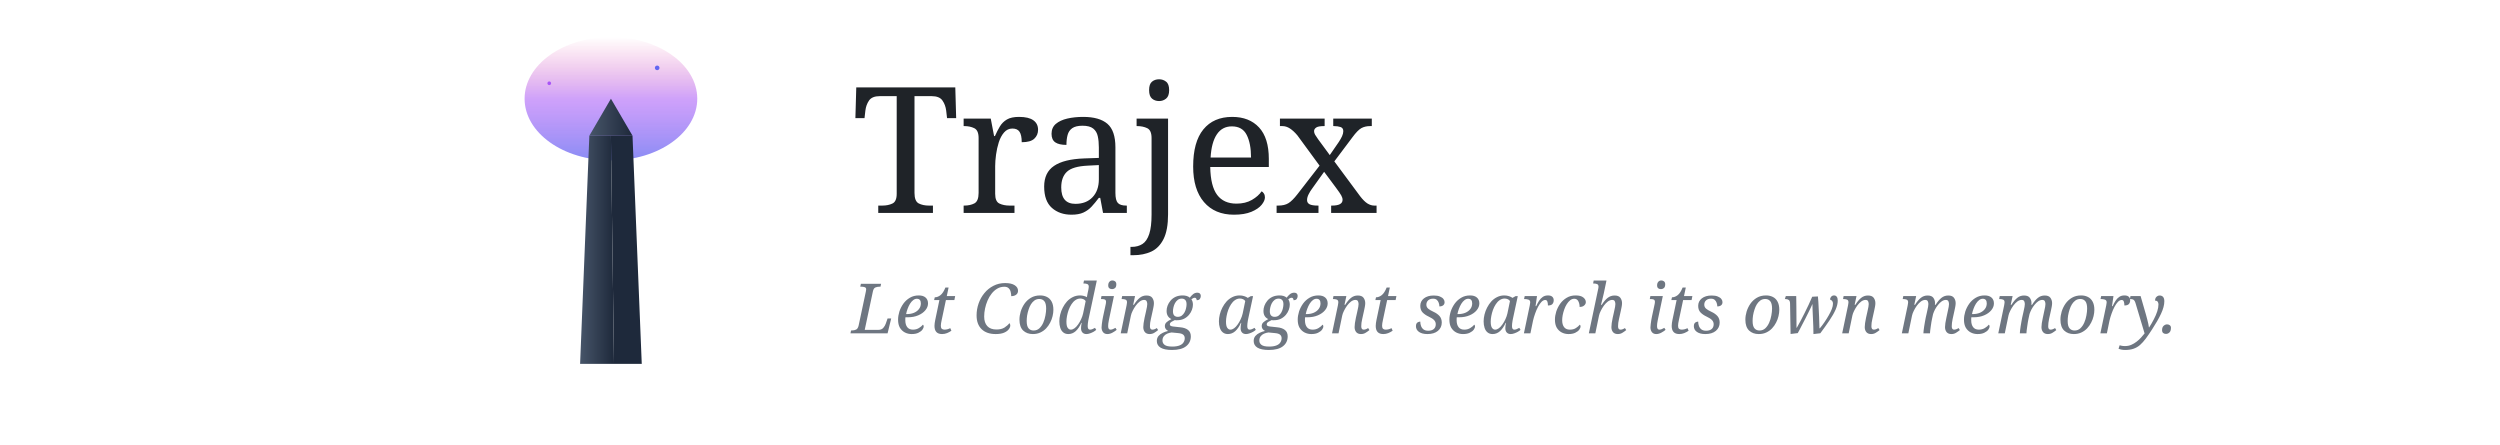
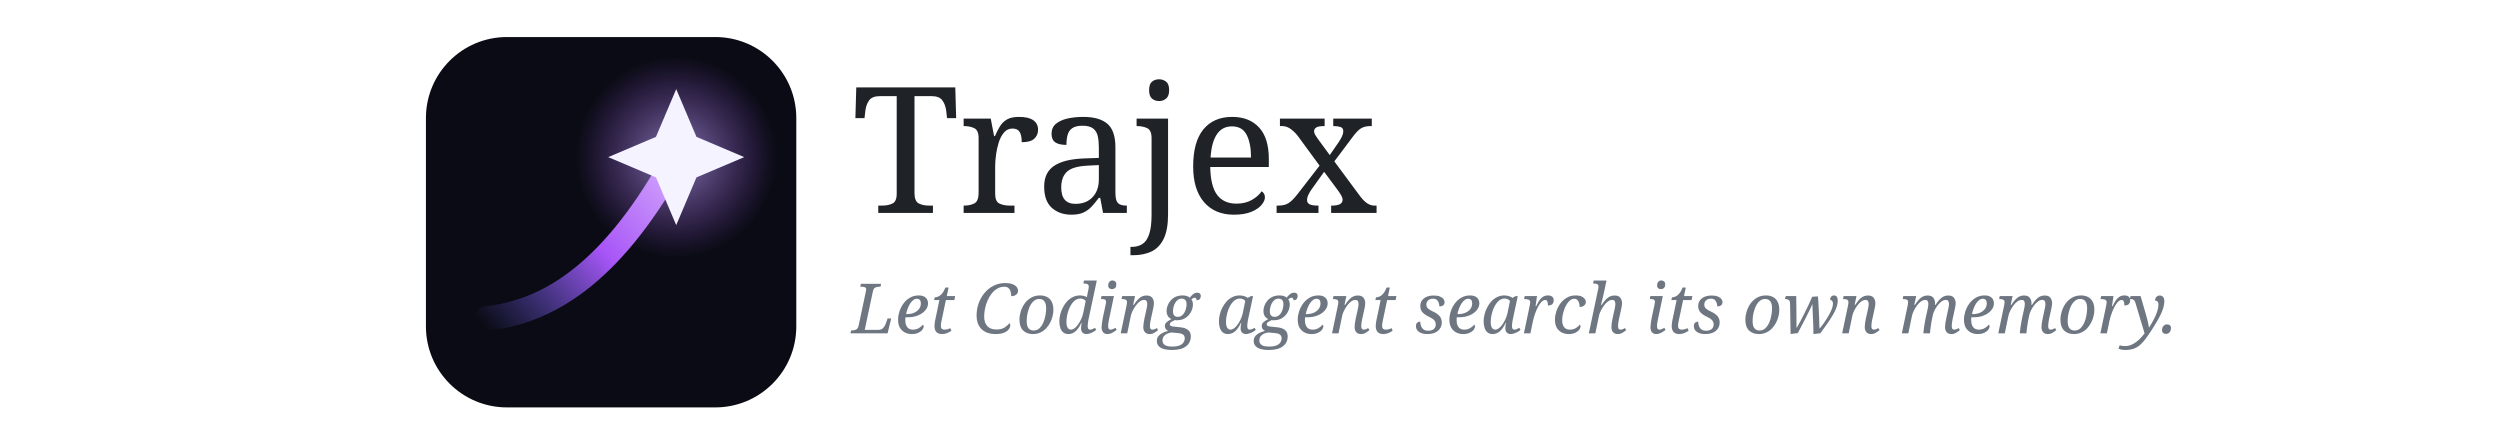
<svg xmlns="http://www.w3.org/2000/svg" viewBox="0 0 540 96" width="540" height="96">
  <defs>
-     <linearGradient id="aurora" x1="0" y1="0" x2="0" y2="1">
-       <stop offset="0" stop-color="#ec4899" stop-opacity="0" />
-       <stop offset="0.5" stop-color="#a855f7" stop-opacity="0.55" />
-       <stop offset="1" stop-color="#6366f1" stop-opacity="0.75" />
+     <linearGradient id="trail" x1="80" y1="400" x2="397" y2="115" gradientUnits="userSpaceOnUse">
+       <stop stop-color="#6366f1" stop-opacity="0" />
+       <stop offset=".45" stop-color="#a855f7" />
+       <stop offset="1" stop-color="#e9d5ff" />
    </linearGradient>
-     <linearGradient id="stone" x1="0" y1="0" x2="1" y2="0">
-       <stop offset="0" stop-color="#475569" />
-       <stop offset="1" stop-color="#1e293b" />
-     </linearGradient>
+     <radialGradient id="glow" cx="50%" cy="50%" r="50%">
+       <stop stop-color="#c4b5fd" stop-opacity=".65" />
+       <stop offset="1" stop-color="#a855f7" stop-opacity="0" />
+     </radialGradient>
  </defs>
-   <g transform="translate(92 8) scale(0.333)">
-     <ellipse cx="120" cy="40" rx="56" ry="40" fill="url(#aurora)" />
-     <polygon points="120,40 106,64 134,64" fill="url(#stone)" />
-     <polygon points="106,64 120,64 122,212 100,212" fill="url(#stone)" />
-     <polygon points="120,64 134,64 140,212 122,212" fill="#1e293b" />
-     <circle cx="80" cy="30" r="1.2" fill="#a855f7" />
-     <circle cx="150" cy="20" r="1.5" fill="#6366f1" />
+   <g transform="translate(92 8) scale(.15625)">
+     <rect width="512" height="512" rx="112" fill="#0a0b14" />
+     <circle cx="346" cy="166" r="140" fill="url(#glow)" />
+     <path d="M84 389C177 379 263 317 346 166" fill="none" stroke="url(#trail)" stroke-width="34" stroke-linecap="round" />
+     <path d="M346 72 374 138 440 166 374 194 346 260 318 194 252 166 318 138Z" fill="#f5f3ff" />
  </g>
  <text x="184" y="46" font-family="Iowan Old Style, Charter, Georgia, serif" font-size="38" font-weight="500" fill="#1f2328" letter-spacing="-0.4">Trajex</text>
  <text x="184" y="72" font-family="Iowan Old Style, Charter, Georgia, serif" font-size="15" font-style="italic" fill="#6e7681">Let Coding agent search its own memory.</text>
</svg>
